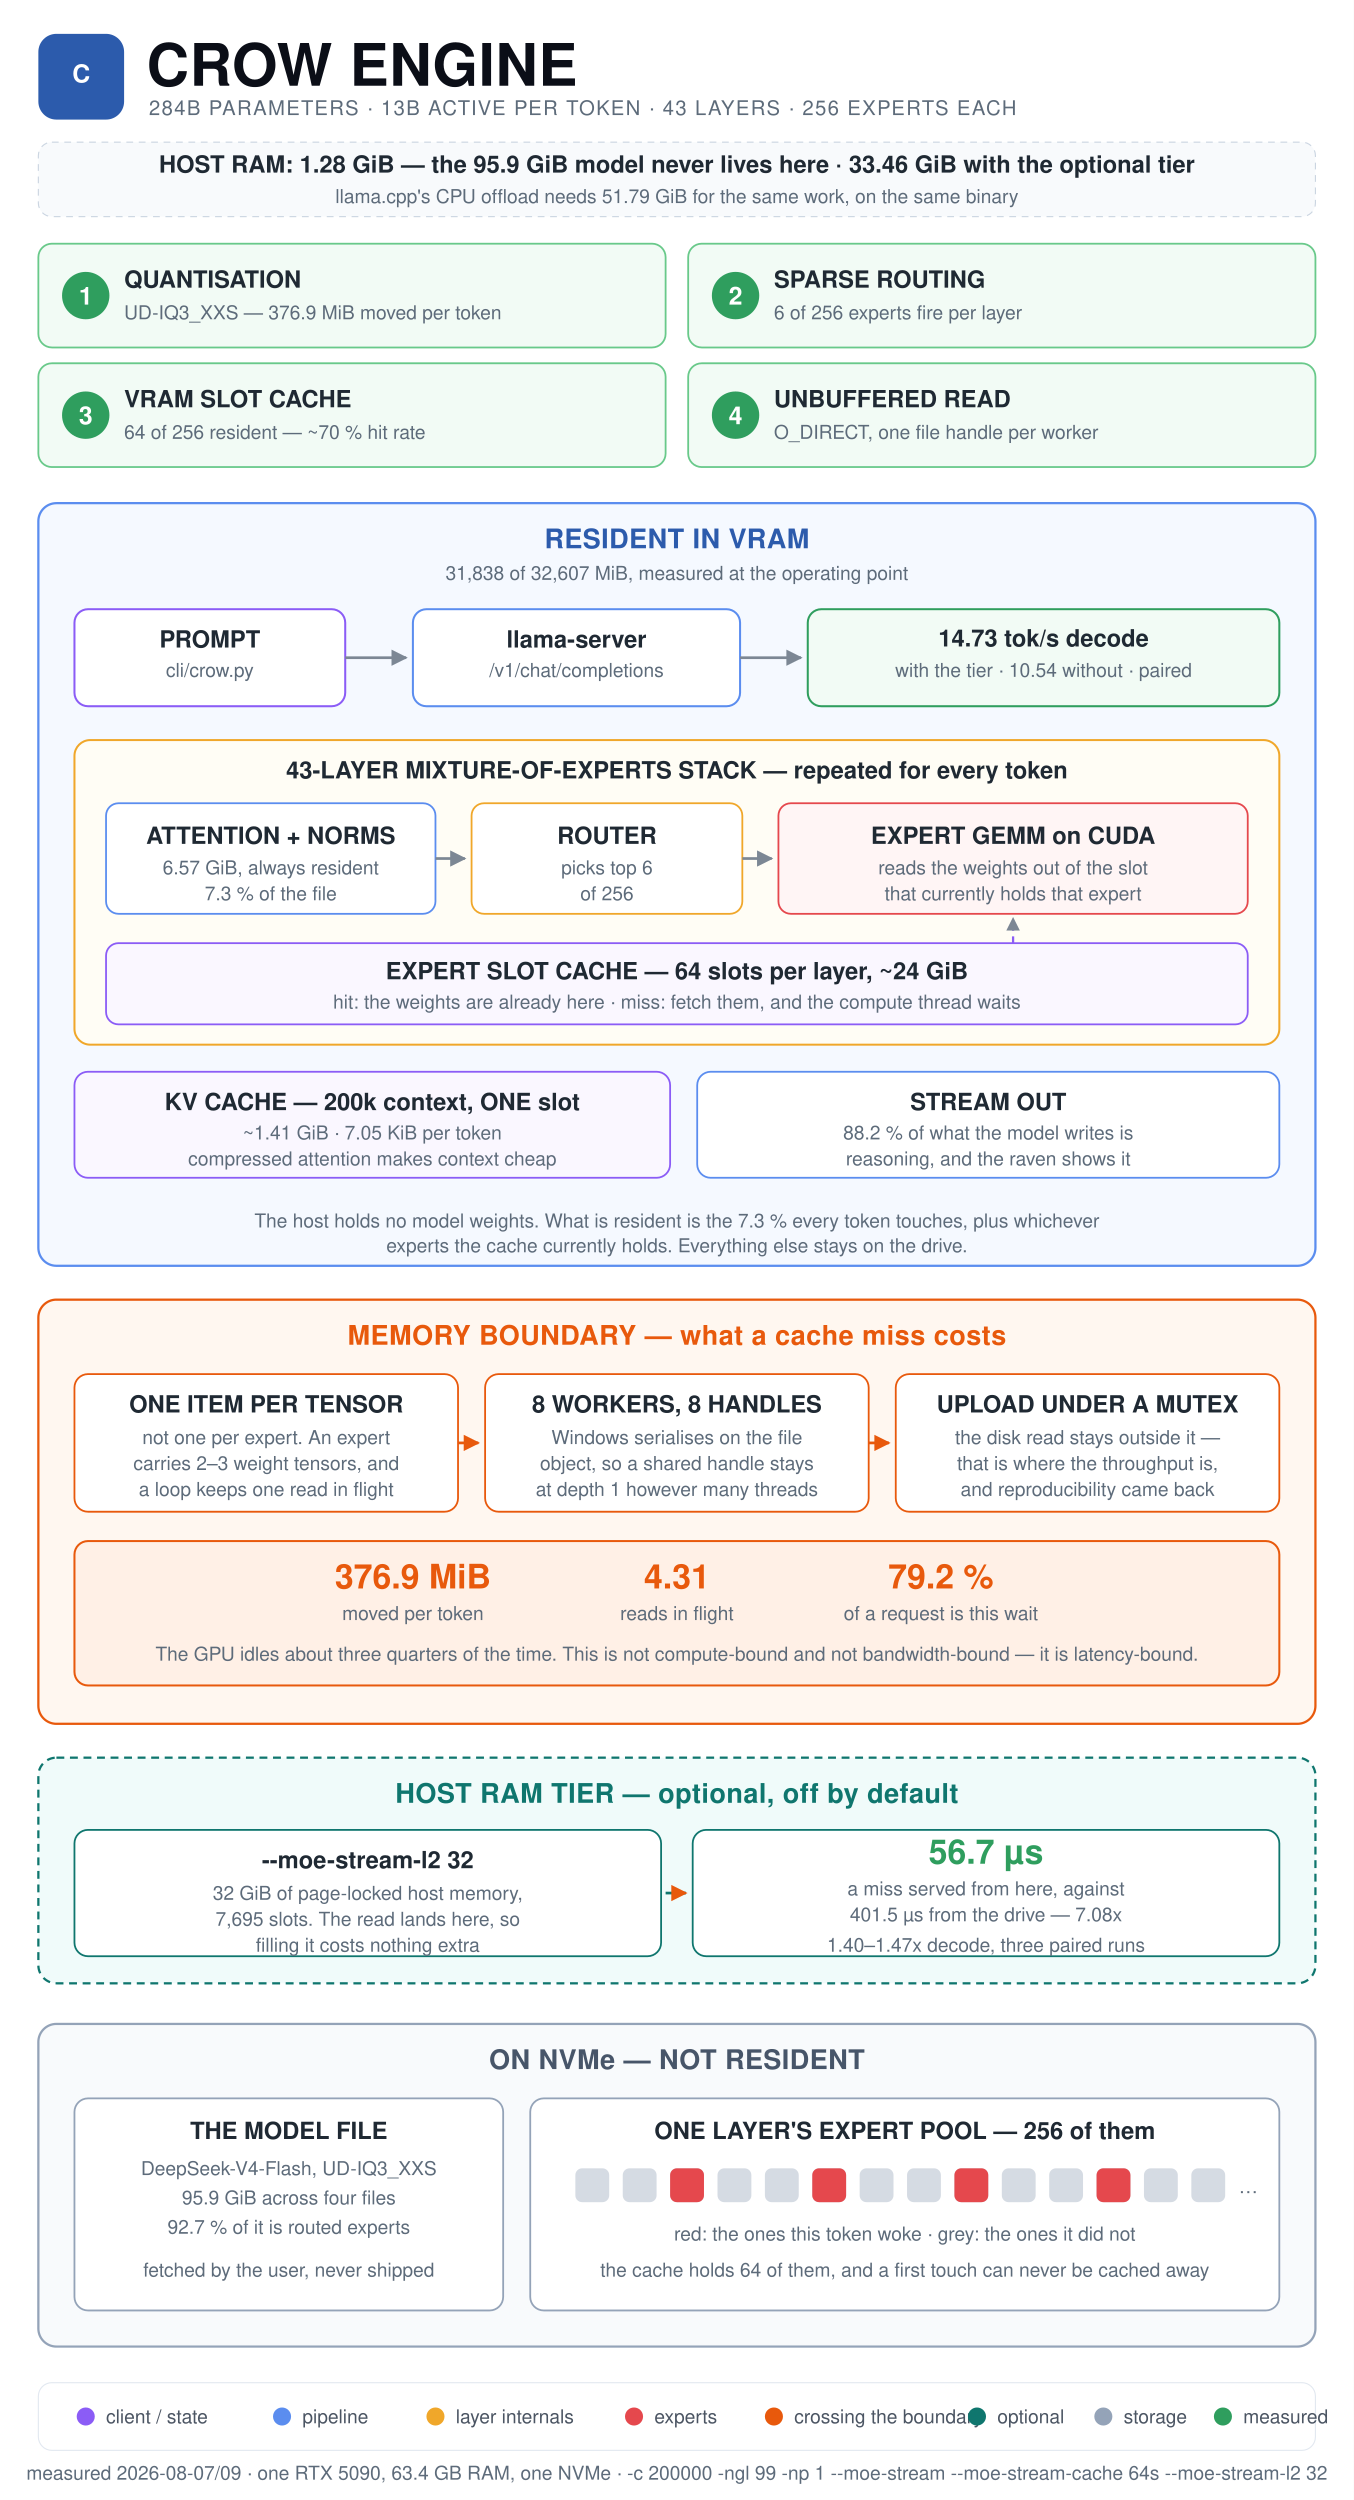
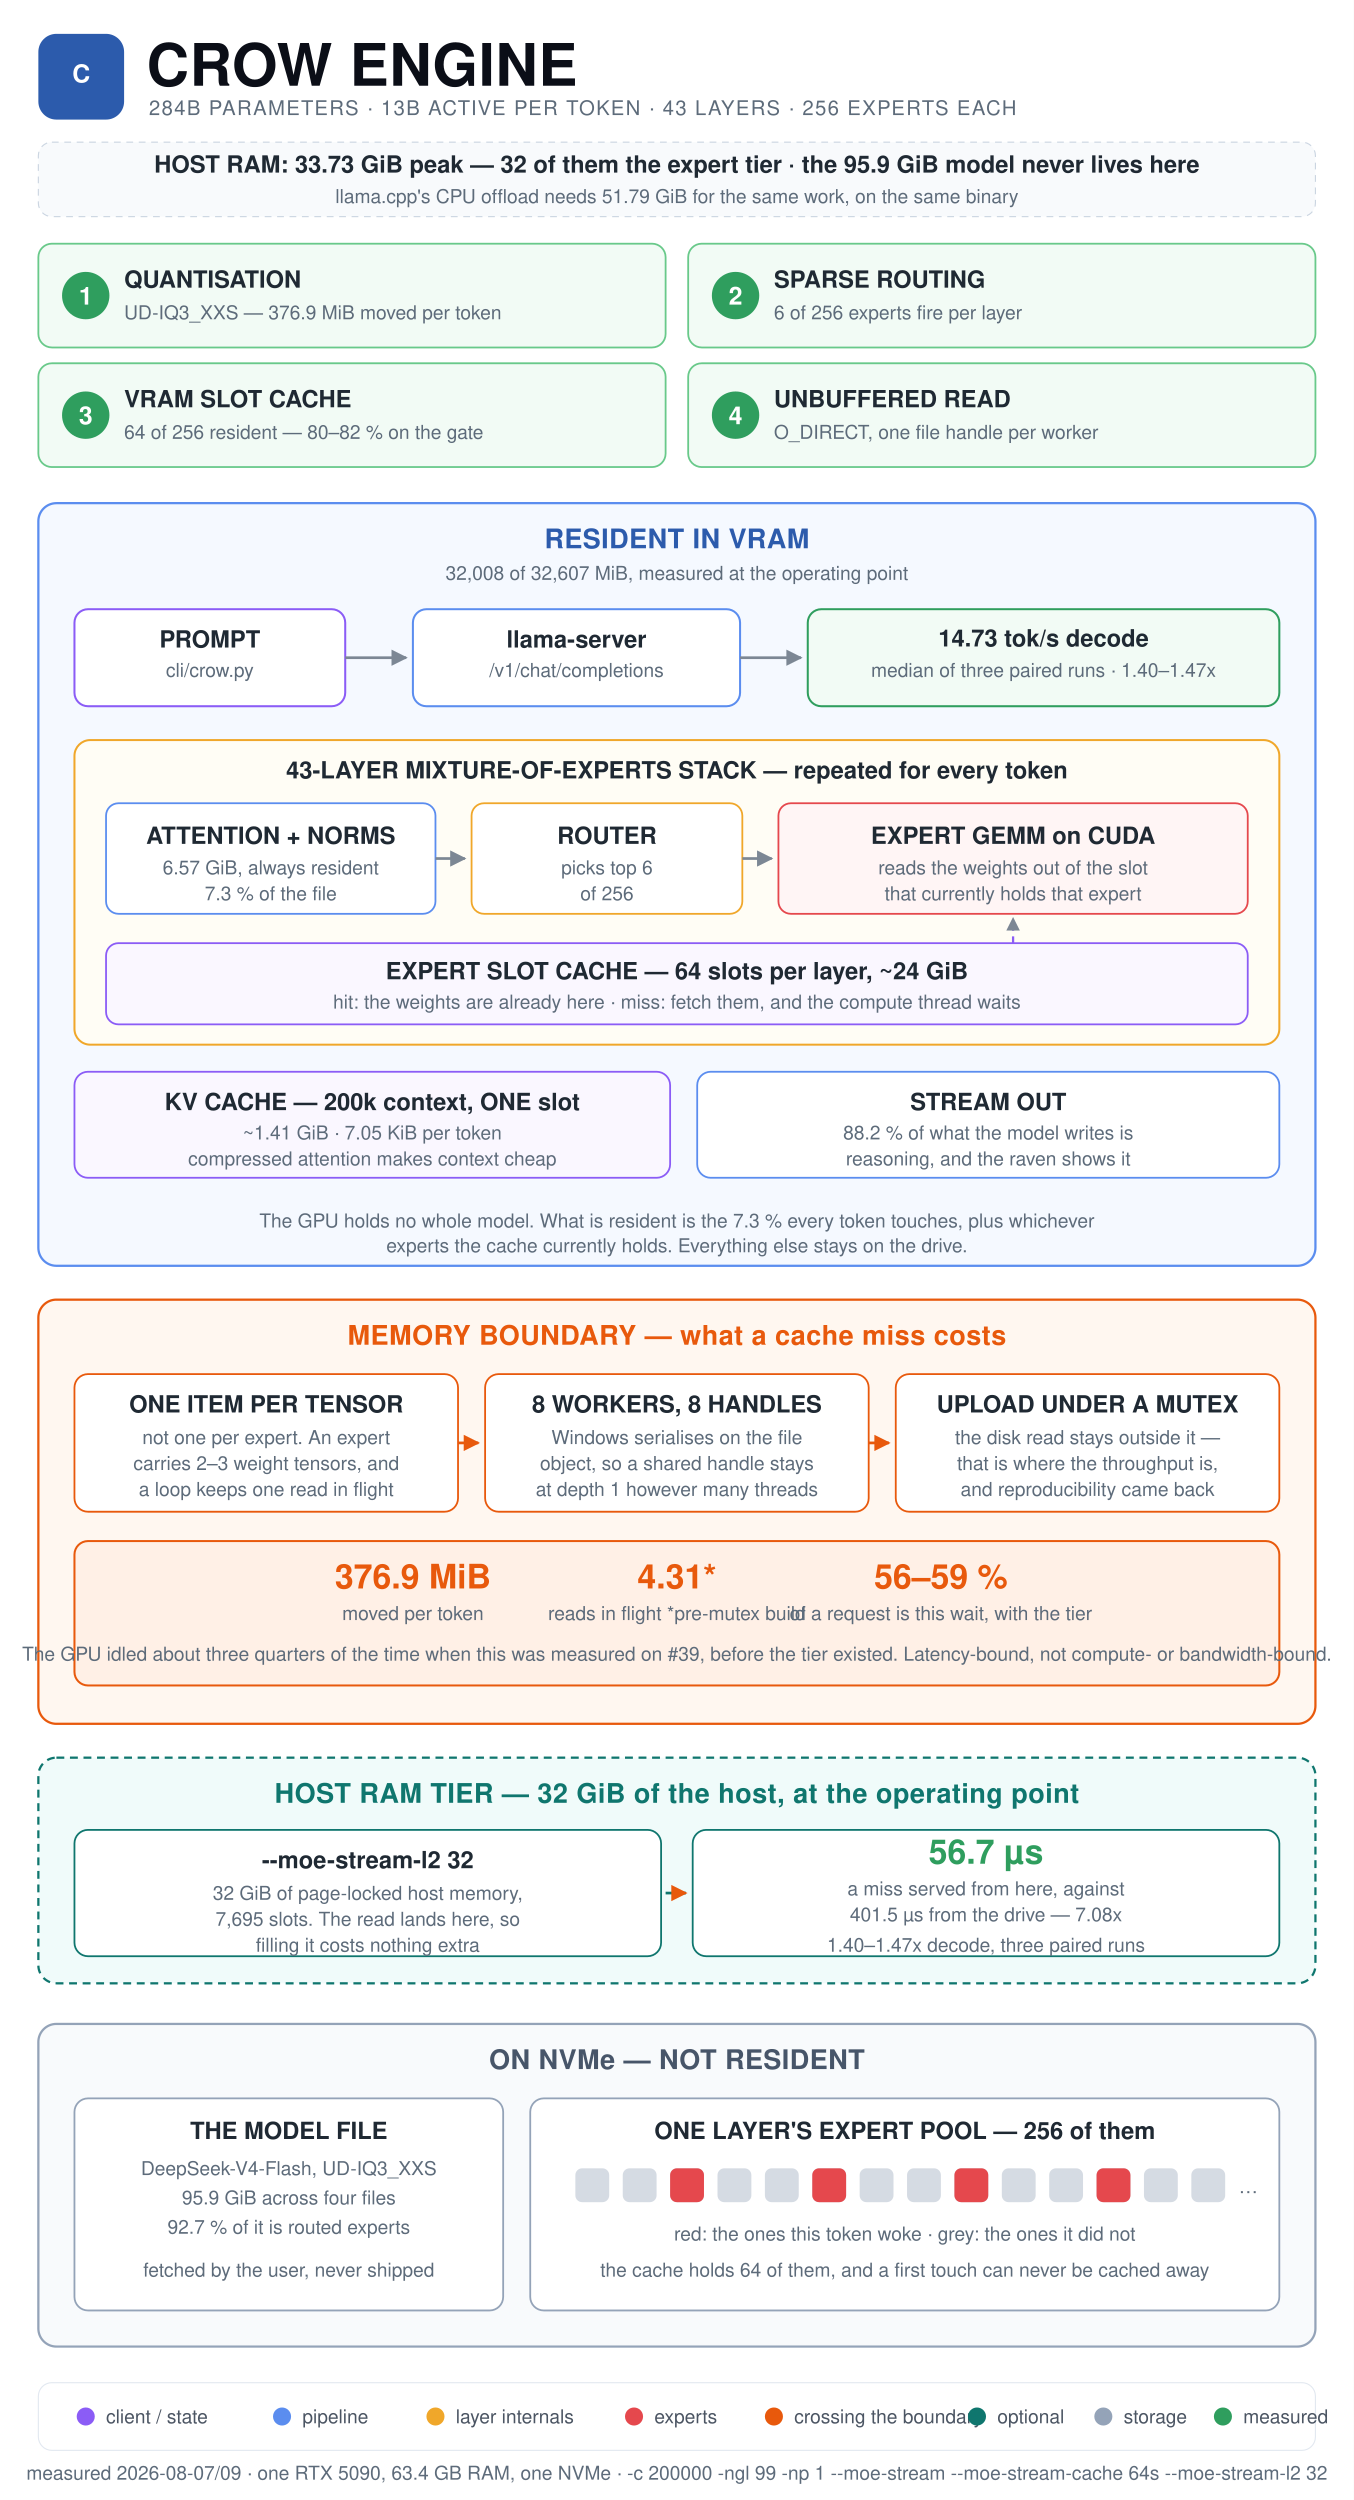
<svg xmlns="http://www.w3.org/2000/svg" viewBox="0 0 1200 2216" width="1200" height="2216" font-family="Segoe UI, Helvetica, Arial, sans-serif">
  <defs>
    <style>
      .t    { font-size:21px; fill:#1f2933; }
      .tb   { font-size:21px; fill:#1f2933; font-weight:600; }
      .sub  { font-size:17px; fill:#5d6b7a; }
      .zh   { font-size:24px; font-weight:700; letter-spacing:.4px; }
      .num  { font-size:22px; font-weight:700; fill:#ffffff; }
      .big  { font-size:52px; font-weight:800; fill:#0b0e17; letter-spacing:.5px; }
      .tag  { font-size:18px; fill:#5d6b7a; letter-spacing:1.2px; }
      .lg   { font-size:17px; fill:#4b5563; }
      .huge { font-size:30px; font-weight:800; }
    </style>
    <marker id="a" viewBox="0 0 10 10" refX="9" refY="5" markerWidth="6" markerHeight="6" orient="auto-start-reverse">
      <path d="M0,0 L10,5 L0,10 z" fill="#7c8794" />
    </marker>
    <marker id="ao" viewBox="0 0 10 10" refX="9" refY="5" markerWidth="6" markerHeight="6" orient="auto-start-reverse">
      <path d="M0,0 L10,5 L0,10 z" fill="#e8590c" />
    </marker>
  </defs>
  <rect width="1200" height="2216" fill="#ffffff" />
  <rect x="34" y="30" width="76" height="76" rx="16" fill="#2c5bac" />
  <text x="72" y="68" text-anchor="middle" dominant-baseline="central" class="num" font-size="42">C</text>
  <text x="130" y="76" class="big">CROW ENGINE</text>
  <text x="132" y="102" class="tag">284B PARAMETERS · 13B ACTIVE PER TOKEN · 43 LAYERS · 256 EXPERTS EACH</text>
  <rect x="34" y="126" width="1132" height="66" rx="12" fill="#f8fafc" stroke="#cbd5e1" stroke-dasharray="6 5" />
-   <text x="600" y="153" text-anchor="middle" class="tb" fill="#475569">HOST RAM: 1.28 GiB — the 95.9 GiB model never lives here · 33.46 GiB with the optional tier</text>
+   <text x="600" y="153" text-anchor="middle" class="tb" fill="#475569">HOST RAM: 33.73 GiB peak — 32 of them the expert tier · the 95.9 GiB model never lives here</text>
  <text x="600" y="180" text-anchor="middle" class="sub">llama.cpp's CPU offload needs 51.79 GiB for the same work, on the same binary</text>
  <g>
    <rect x="34" y="216" width="556" height="92" rx="12" fill="#f2fbf5" stroke="#69c98a" stroke-width="1.6" />
    <circle cx="76" cy="262" r="21" fill="#2f9e5e" />
    <text x="76" y="270" text-anchor="middle" class="num">1</text>
    <text x="110" y="255" class="tb">QUANTISATION</text>
    <text x="110" y="283" class="sub">UD-IQ3_XXS — 376.9 MiB moved per token</text>
    <rect x="610" y="216" width="556" height="92" rx="12" fill="#f2fbf5" stroke="#69c98a" stroke-width="1.6" />
    <circle cx="652" cy="262" r="21" fill="#2f9e5e" />
    <text x="652" y="270" text-anchor="middle" class="num">2</text>
    <text x="686" y="255" class="tb">SPARSE ROUTING</text>
    <text x="686" y="283" class="sub">6 of 256 experts fire per layer</text>
    <rect x="34" y="322" width="556" height="92" rx="12" fill="#f2fbf5" stroke="#69c98a" stroke-width="1.6" />
    <circle cx="76" cy="368" r="21" fill="#2f9e5e" />
    <text x="76" y="376" text-anchor="middle" class="num">3</text>
    <text x="110" y="361" class="tb">VRAM SLOT CACHE</text>
-     <text x="110" y="389" class="sub">64 of 256 resident — ~70 % hit rate</text>
+     <text x="110" y="389" class="sub">64 of 256 resident — 80–82 % on the gate</text>
    <rect x="610" y="322" width="556" height="92" rx="12" fill="#f2fbf5" stroke="#69c98a" stroke-width="1.6" />
    <circle cx="652" cy="368" r="21" fill="#2f9e5e" />
    <text x="652" y="376" text-anchor="middle" class="num">4</text>
    <text x="686" y="361" class="tb">UNBUFFERED READ</text>
    <text x="686" y="389" class="sub">O_DIRECT, one file handle per worker</text>
  </g>
  <rect x="34" y="446" width="1132" height="676" rx="16" fill="#f5f9ff" stroke="#5b8def" stroke-width="2" />
  <text x="600" y="486" text-anchor="middle" class="zh" fill="#2c5bac">RESIDENT IN VRAM</text>
-   <text x="600" y="514" text-anchor="middle" class="sub">31,838 of 32,607 MiB, measured at the operating point</text>
+   <text x="600" y="514" text-anchor="middle" class="sub">32,008 of 32,607 MiB, measured at the operating point</text>
  <rect x="66" y="540" width="240" height="86" rx="12" fill="#ffffff" stroke="#8b5cf6" stroke-width="1.8" />
  <text x="186" y="574" text-anchor="middle" class="tb">PROMPT</text>
  <text x="186" y="600" text-anchor="middle" class="sub">cli/crow.py</text>
  <rect x="366" y="540" width="290" height="86" rx="12" fill="#ffffff" stroke="#5b8def" stroke-width="1.8" />
  <text x="511" y="574" text-anchor="middle" class="tb">llama-server</text>
  <text x="511" y="600" text-anchor="middle" class="sub">/v1/chat/completions</text>
  <rect x="716" y="540" width="418" height="86" rx="12" fill="#f2fbf5" stroke="#2f9e5e" stroke-width="1.8" />
  <text x="925" y="573" text-anchor="middle" class="tb" fill="#2f9e5e">14.73 tok/s decode</text>
-   <text x="925" y="600" text-anchor="middle" class="sub">with the tier · 10.54 without · paired</text>
+   <text x="925" y="600" text-anchor="middle" class="sub">median of three paired runs · 1.40–1.47x</text>
  <g stroke="#7c8794" stroke-width="2.4" fill="none" marker-end="url(#a)">
    <path d="M306,583 L360,583" />
    <path d="M656,583 L710,583" />
  </g>
  <rect x="66" y="656" width="1068" height="270" rx="14" fill="#fffdf5" stroke="#f0a72a" stroke-width="1.8" />
  <text x="600" y="690" text-anchor="middle" class="tb" fill="#b8770a">43-LAYER MIXTURE-OF-EXPERTS STACK — repeated for every token</text>
  <rect x="94" y="712" width="292" height="98" rx="11" fill="#ffffff" stroke="#5b8def" stroke-width="1.6" />
  <text x="240" y="748" text-anchor="middle" class="tb">ATTENTION + NORMS</text>
  <text x="240" y="775" text-anchor="middle" class="sub">6.57 GiB, always resident</text>
  <text x="240" y="798" text-anchor="middle" class="sub">7.3 % of the file</text>
  <rect x="418" y="712" width="240" height="98" rx="11" fill="#ffffff" stroke="#f0a72a" stroke-width="1.6" />
  <text x="538" y="748" text-anchor="middle" class="tb">ROUTER</text>
  <text x="538" y="775" text-anchor="middle" class="sub">picks top 6</text>
  <text x="538" y="798" text-anchor="middle" class="sub">of 256</text>
  <rect x="690" y="712" width="416" height="98" rx="11" fill="#fff5f5" stroke="#e5484d" stroke-width="1.6" />
  <text x="898" y="748" text-anchor="middle" class="tb">EXPERT GEMM on CUDA</text>
  <text x="898" y="775" text-anchor="middle" class="sub">reads the weights out of the slot</text>
  <text x="898" y="798" text-anchor="middle" class="sub">that currently holds that expert</text>
  <rect x="94" y="836" width="1012" height="72" rx="11" fill="#faf7ff" stroke="#8b5cf6" stroke-width="1.6" />
  <text x="600" y="868" text-anchor="middle" class="tb">EXPERT SLOT CACHE — 64 slots per layer, ~24 GiB</text>
  <text x="600" y="894" text-anchor="middle" class="sub">hit: the weights are already here · miss: fetch them, and the compute thread waits</text>
  <g stroke="#7c8794" stroke-width="2.4" fill="none" marker-end="url(#a)">
    <path d="M386,761 L412,761" />
    <path d="M658,761 L684,761" />
  </g>
  <g stroke="#8b5cf6" stroke-width="2" fill="none" stroke-dasharray="6 5" marker-end="url(#a)">
    <path d="M898,836 L898,814" />
  </g>
  <rect x="66" y="950" width="528" height="94" rx="12" fill="#faf7ff" stroke="#8b5cf6" stroke-width="1.6" />
  <text x="330" y="984" text-anchor="middle" class="tb">KV CACHE — 200k context, ONE slot</text>
  <text x="330" y="1010" text-anchor="middle" class="sub">~1.41 GiB · 7.05 KiB per token</text>
  <text x="330" y="1033" text-anchor="middle" class="sub">compressed attention makes context cheap</text>
  <rect x="618" y="950" width="516" height="94" rx="12" fill="#ffffff" stroke="#5b8def" stroke-width="1.6" />
  <text x="876" y="984" text-anchor="middle" class="tb">STREAM OUT</text>
  <text x="876" y="1010" text-anchor="middle" class="sub">88.2 % of what the model writes is</text>
  <text x="876" y="1033" text-anchor="middle" class="sub">reasoning, and the raven shows it</text>
-   <text x="600" y="1088" text-anchor="middle" class="sub">The host holds no model weights. What is resident is the 7.3 % every token touches, plus whichever</text>
+   <text x="600" y="1088" text-anchor="middle" class="sub">The GPU holds no whole model. What is resident is the 7.3 % every token touches, plus whichever</text>
  <text x="600" y="1110" text-anchor="middle" class="sub">experts the cache currently holds. Everything else stays on the drive.</text>
  <rect x="34" y="1152" width="1132" height="376" rx="16" fill="#fff7f0" stroke="#e8590c" stroke-width="2" />
  <text x="600" y="1192" text-anchor="middle" class="zh" fill="#e8590c">MEMORY BOUNDARY — what a cache miss costs</text>
  <rect x="66" y="1218" width="340" height="122" rx="12" fill="#ffffff" stroke="#e8590c" stroke-width="1.6" />
  <text x="236" y="1252" text-anchor="middle" class="tb">ONE ITEM PER TENSOR</text>
  <text x="236" y="1280" text-anchor="middle" class="sub">not one per expert. An expert</text>
  <text x="236" y="1303" text-anchor="middle" class="sub">carries 2–3 weight tensors, and</text>
  <text x="236" y="1326" text-anchor="middle" class="sub">a loop keeps one read in flight</text>
  <rect x="430" y="1218" width="340" height="122" rx="12" fill="#ffffff" stroke="#e8590c" stroke-width="1.6" />
  <text x="600" y="1252" text-anchor="middle" class="tb">8 WORKERS, 8 HANDLES</text>
  <text x="600" y="1280" text-anchor="middle" class="sub">Windows serialises on the file</text>
  <text x="600" y="1303" text-anchor="middle" class="sub">object, so a shared handle stays</text>
  <text x="600" y="1326" text-anchor="middle" class="sub">at depth 1 however many threads</text>
  <rect x="794" y="1218" width="340" height="122" rx="12" fill="#ffffff" stroke="#e8590c" stroke-width="1.6" />
  <text x="964" y="1252" text-anchor="middle" class="tb">UPLOAD UNDER A MUTEX</text>
  <text x="964" y="1280" text-anchor="middle" class="sub">the disk read stays outside it —</text>
  <text x="964" y="1303" text-anchor="middle" class="sub">that is where the throughput is,</text>
  <text x="964" y="1326" text-anchor="middle" class="sub">and reproducibility came back</text>
  <g stroke="#e8590c" stroke-width="2.4" fill="none" marker-end="url(#ao)">
    <path d="M406,1279 L424,1279" />
    <path d="M770,1279 L788,1279" />
  </g>
  <rect x="66" y="1366" width="1068" height="128" rx="12" fill="#fff0e6" stroke="#e8590c" stroke-width="1.8" />
  <text x="366" y="1408" text-anchor="middle" class="huge" fill="#e8590c">376.9 MiB</text>
  <text x="366" y="1436" text-anchor="middle" class="sub">moved per token</text>
-   <text x="600" y="1408" text-anchor="middle" class="huge" fill="#e8590c">4.31</text>
-   <text x="600" y="1436" text-anchor="middle" class="sub">reads in flight</text>
-   <text x="834" y="1408" text-anchor="middle" class="huge" fill="#e8590c">79.2 %</text>
-   <text x="834" y="1436" text-anchor="middle" class="sub">of a request is this wait</text>
-   <text x="600" y="1472" text-anchor="middle" class="sub">The GPU idles about three quarters of the time. This is not compute-bound and not bandwidth-bound — it is latency-bound.</text>
+   <text x="600" y="1408" text-anchor="middle" class="huge" fill="#e8590c">4.31*</text>
+   <text x="600" y="1436" text-anchor="middle" class="sub">reads in flight *pre-mutex build</text>
+   <text x="834" y="1408" text-anchor="middle" class="huge" fill="#e8590c">56–59 %</text>
+   <text x="834" y="1436" text-anchor="middle" class="sub">of a request is this wait, with the tier</text>
+   <text x="600" y="1472" text-anchor="middle" class="sub">The GPU idled about three quarters of the time when this was measured on #39, before the tier existed. Latency-bound, not compute- or bandwidth-bound.</text>
  <rect x="34" y="1558" width="1132" height="200" rx="16" fill="#f0fbfa" stroke="#0f766e" stroke-width="2" stroke-dasharray="7 5" />
-   <text x="600" y="1598" text-anchor="middle" class="zh" fill="#0f766e">HOST RAM TIER — optional, off by default</text>
+   <text x="600" y="1598" text-anchor="middle" class="zh" fill="#0f766e">HOST RAM TIER — 32 GiB of the host, at the operating point</text>
  <rect x="66" y="1622" width="520" height="112" rx="12" fill="#ffffff" stroke="#0f766e" stroke-width="1.6" />
  <text x="326" y="1656" text-anchor="middle" class="tb">--moe-stream-l2 32</text>
  <text x="326" y="1684" text-anchor="middle" class="sub">32 GiB of page-locked host memory,</text>
  <text x="326" y="1707" text-anchor="middle" class="sub">7,695 slots. The read lands here, so</text>
  <text x="326" y="1730" text-anchor="middle" class="sub">filling it costs nothing extra</text>
  <rect x="614" y="1622" width="520" height="112" rx="12" fill="#ffffff" stroke="#0f766e" stroke-width="1.6" />
  <text x="874" y="1652" text-anchor="middle" class="huge" fill="#2f9e5e">56.7 µs</text>
  <text x="874" y="1680" text-anchor="middle" class="sub">a miss served from here, against</text>
  <text x="874" y="1703" text-anchor="middle" class="sub">401.5 µs from the drive — 7.08x</text>
  <text x="874" y="1730" text-anchor="middle" class="sub" fill="#2f9e5e">1.40–1.47x decode, three paired runs</text>
  <g stroke="#0f766e" stroke-width="2.4" fill="none" marker-end="url(#ao)">
    <path d="M590,1678 L608,1678" />
  </g>
  <rect x="34" y="1794" width="1132" height="286" rx="16" fill="#f8fafc" stroke="#94a3b8" stroke-width="2" />
  <text x="600" y="1834" text-anchor="middle" class="zh" fill="#475569">ON NVMe — NOT RESIDENT</text>
  <rect x="66" y="1860" width="380" height="188" rx="12" fill="#ffffff" stroke="#94a3b8" stroke-width="1.6" />
  <text x="256" y="1896" text-anchor="middle" class="tb">THE MODEL FILE</text>
  <text x="256" y="1928" text-anchor="middle" class="sub">DeepSeek-V4-Flash, UD-IQ3_XXS</text>
  <text x="256" y="1954" text-anchor="middle" class="sub">95.9 GiB across four files</text>
  <text x="256" y="1980" text-anchor="middle" class="sub">92.7 % of it is routed experts</text>
  <text x="256" y="2018" text-anchor="middle" class="sub" fill="#94a3b8">fetched by the user, never shipped</text>
  <rect x="470" y="1860" width="664" height="188" rx="12" fill="#ffffff" stroke="#94a3b8" stroke-width="1.6" />
  <text x="802" y="1896" text-anchor="middle" class="tb">ONE LAYER'S EXPERT POOL — 256 of them</text>
  <g fill="#d5dbe3">
    <rect x="510" y="1922" width="30" height="30" rx="6" />
    <rect x="552" y="1922" width="30" height="30" rx="6" />
    <rect x="594" y="1922" width="30" height="30" rx="6" />
    <rect x="636" y="1922" width="30" height="30" rx="6" />
    <rect x="678" y="1922" width="30" height="30" rx="6" />
    <rect x="720" y="1922" width="30" height="30" rx="6" />
    <rect x="762" y="1922" width="30" height="30" rx="6" />
    <rect x="804" y="1922" width="30" height="30" rx="6" />
    <rect x="846" y="1922" width="30" height="30" rx="6" />
    <rect x="888" y="1922" width="30" height="30" rx="6" />
    <rect x="930" y="1922" width="30" height="30" rx="6" />
    <rect x="972" y="1922" width="30" height="30" rx="6" />
    <rect x="1014" y="1922" width="30" height="30" rx="6" />
    <rect x="1056" y="1922" width="30" height="30" rx="6" />
  </g>
  <g fill="#e5484d">
    <rect x="594" y="1922" width="30" height="30" rx="6" />
    <rect x="720" y="1922" width="30" height="30" rx="6" />
    <rect x="846" y="1922" width="30" height="30" rx="6" />
    <rect x="972" y="1922" width="30" height="30" rx="6" />
  </g>
  <text x="1098" y="1944" class="sub" fill="#94a3b8">…</text>
  <text x="802" y="1986" text-anchor="middle" class="sub">red: the ones this token woke · grey: the ones it did not</text>
  <text x="802" y="2018" text-anchor="middle" class="sub">the cache holds 64 of them, and a first touch can never be cached away</text>
  <rect x="34" y="2112" width="1132" height="60" rx="12" fill="#ffffff" stroke="#e2e8f0" />
  <g class="lg">
    <circle cx="76" cy="2142" r="8" fill="#8b5cf6" />
    <text x="94" y="2148">client / state</text>
    <circle cx="250" cy="2142" r="8" fill="#5b8def" />
    <text x="268" y="2148">pipeline</text>
    <circle cx="386" cy="2142" r="8" fill="#f0a72a" />
    <text x="404" y="2148">layer internals</text>
    <circle cx="562" cy="2142" r="8" fill="#e5484d" />
    <text x="580" y="2148">experts</text>
    <circle cx="686" cy="2142" r="8" fill="#e8590c" />
    <text x="704" y="2148">crossing the boundary</text>
    <circle cx="866" cy="2142" r="8" fill="#0f766e" />
    <text x="884" y="2148">optional</text>
    <circle cx="978" cy="2142" r="8" fill="#94a3b8" />
    <text x="996" y="2148">storage</text>
    <circle cx="1084" cy="2142" r="8" fill="#2f9e5e" />
    <text x="1102" y="2148">measured</text>
  </g>
  <text x="600" y="2198" text-anchor="middle" class="sub" fill="#94a3b8">measured 2026-08-07/09 · one RTX 5090, 63.4 GB RAM, one NVMe · -c 200000 -ngl 99 -np 1 --moe-stream --moe-stream-cache 64s --moe-stream-l2 32</text>
</svg>
